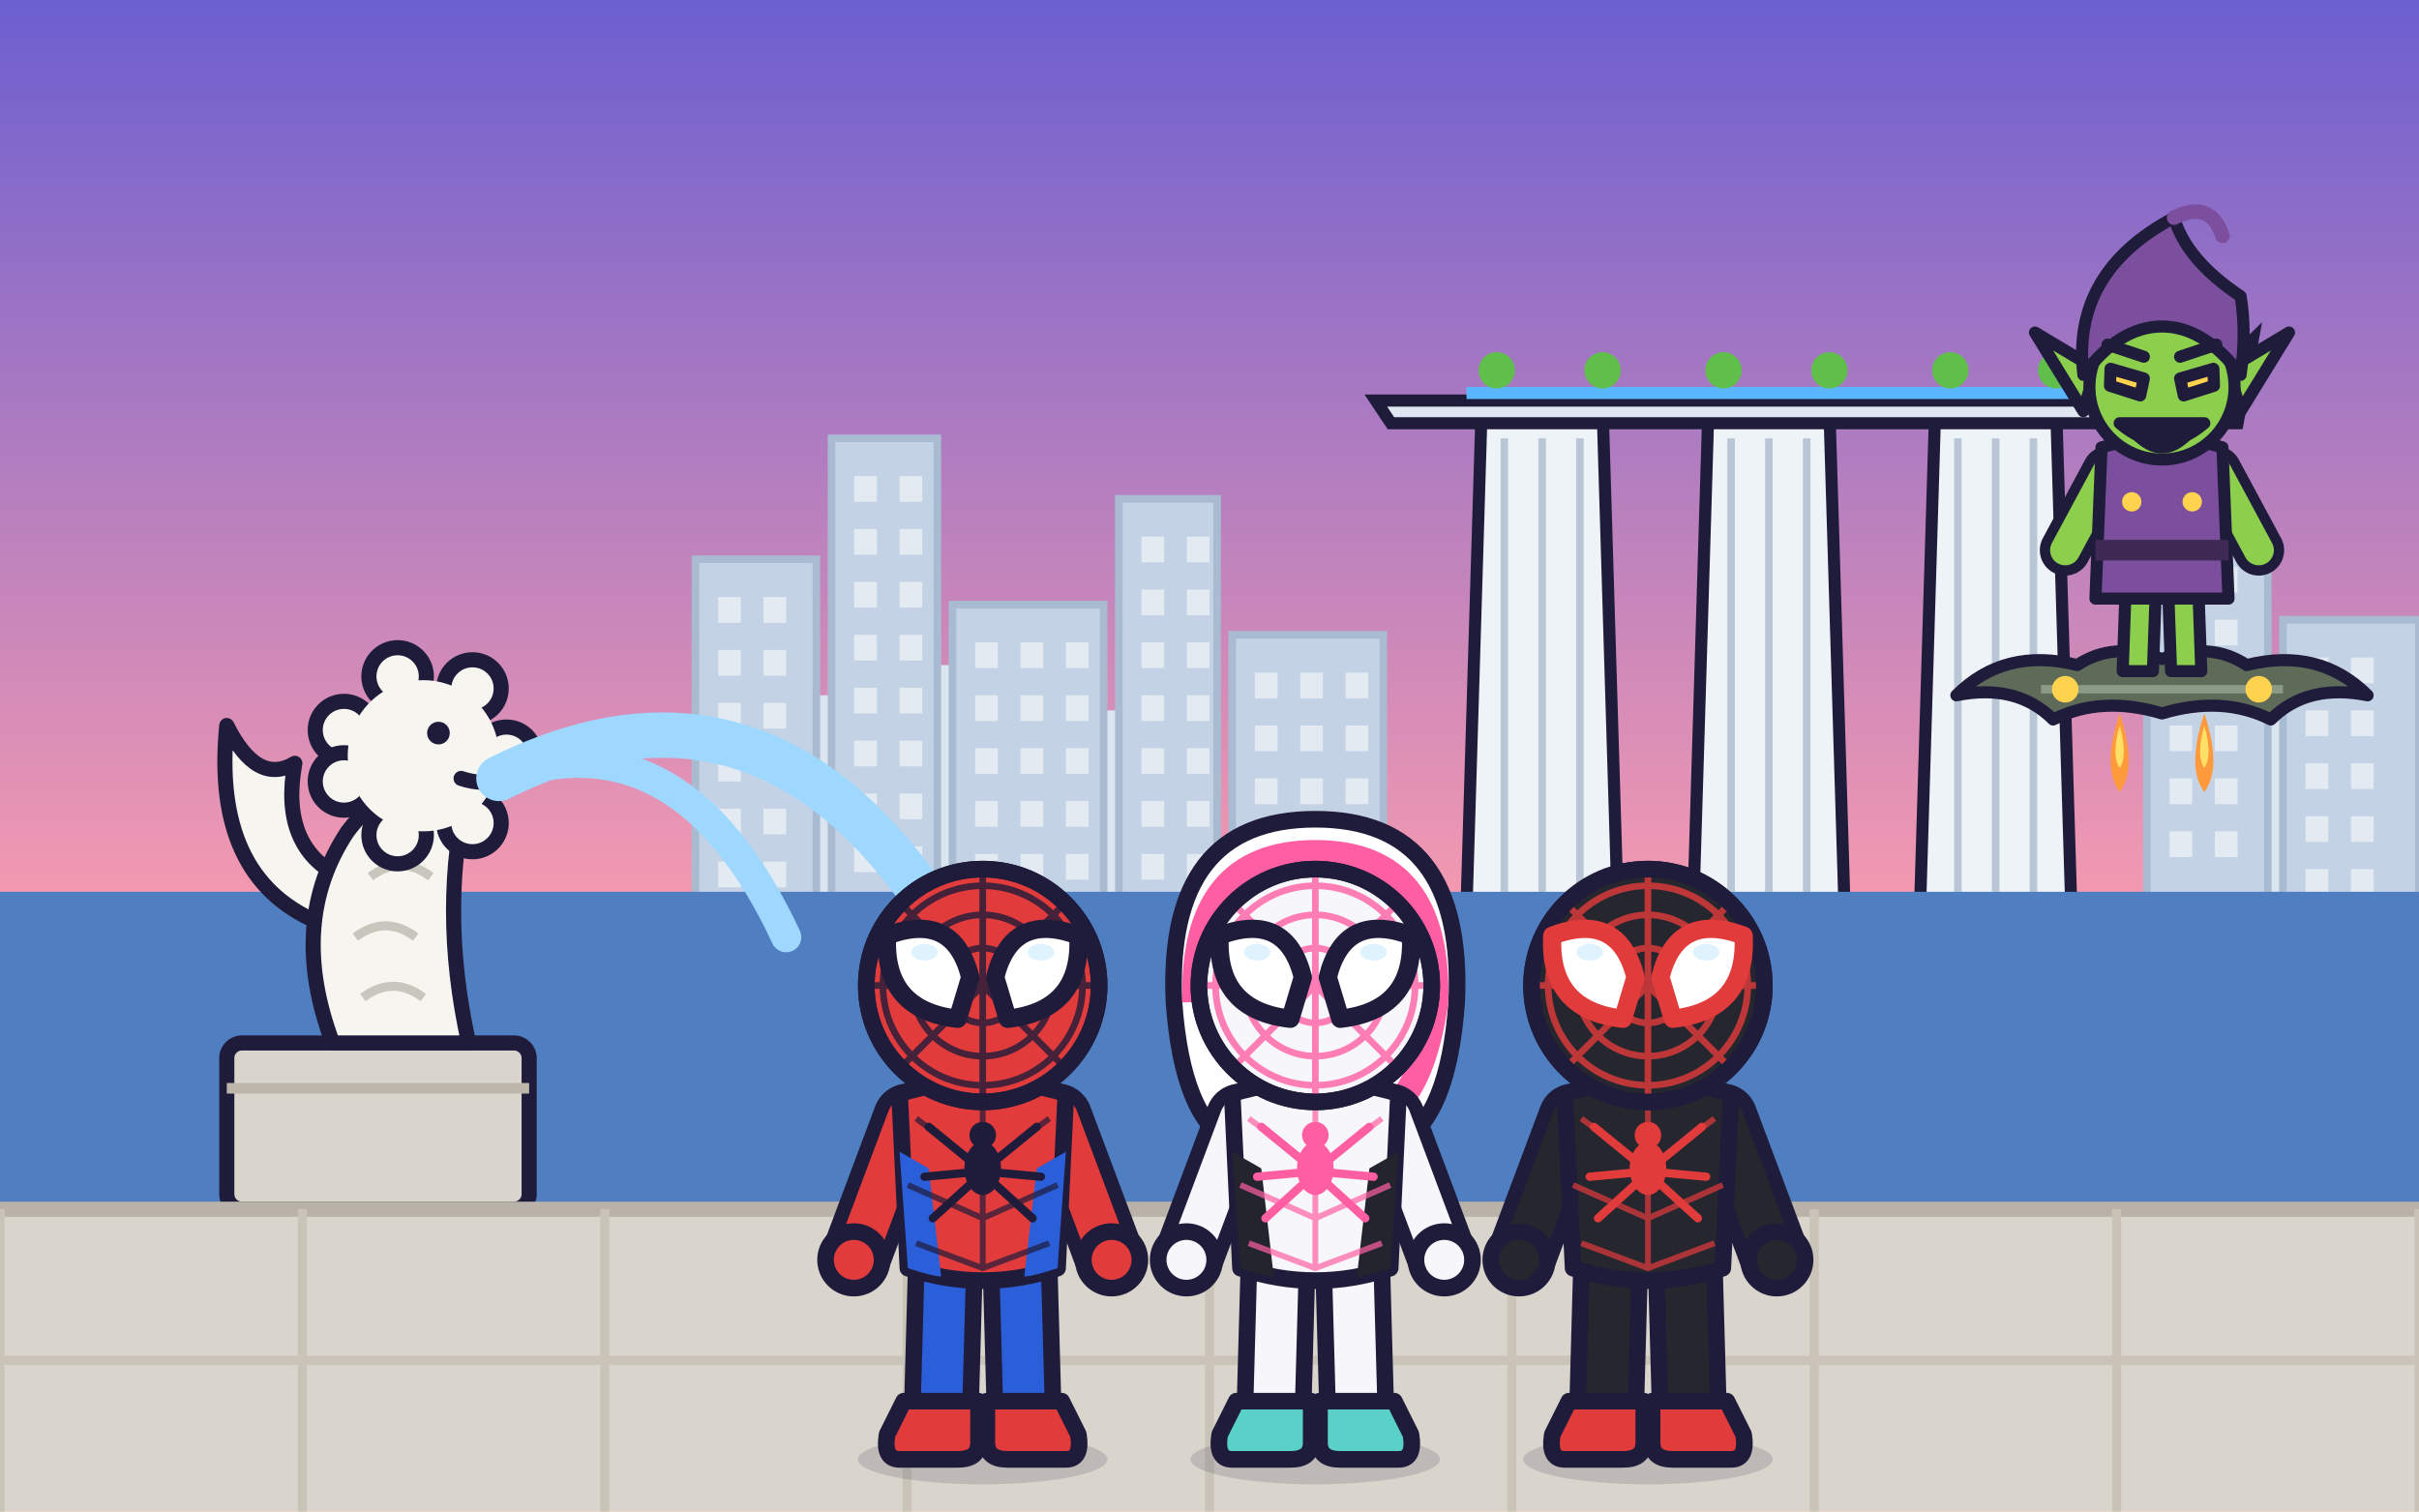
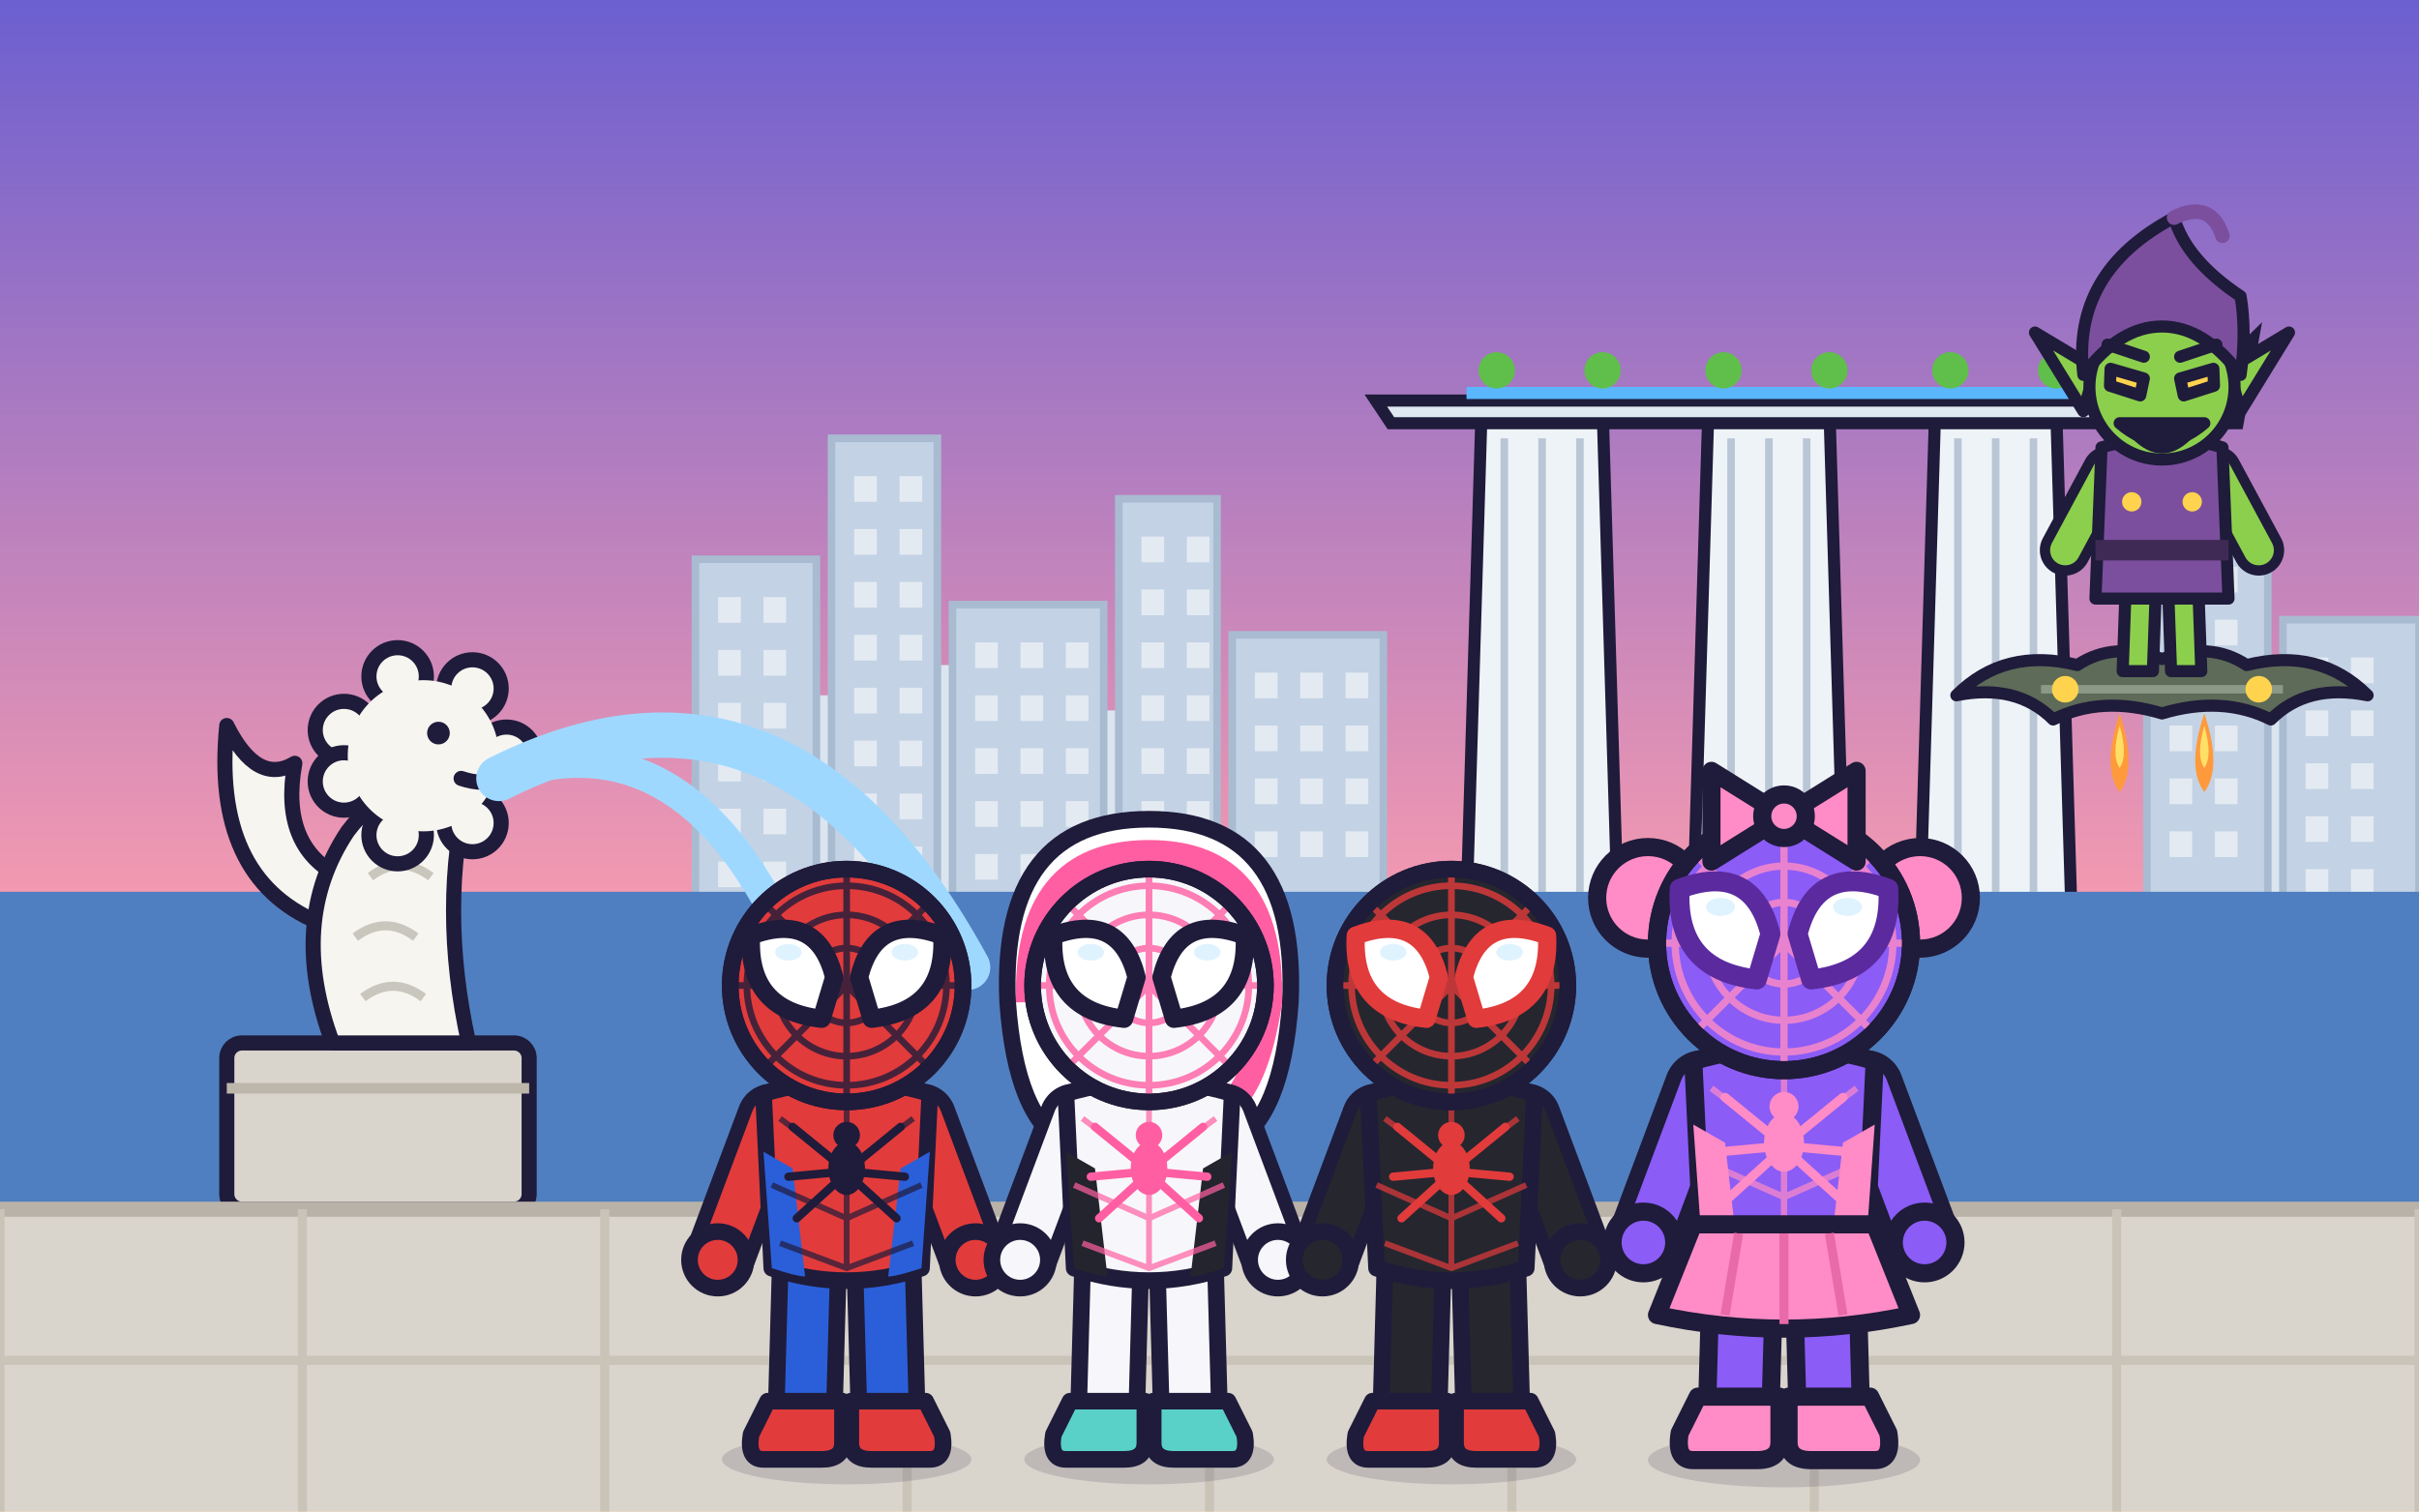
<svg xmlns="http://www.w3.org/2000/svg" viewBox="0 0 320 200" aria-hidden="true">
  <defs>
    <linearGradient id="c-dusk" x1="0" y1="0" x2="0" y2="1">
      <stop offset="0" stop-color="#6c5fd0" />
      <stop offset="0.6" stop-color="#f59ab0" />
      <stop offset="1" stop-color="#ffc98a" />
    </linearGradient>
  </defs>
  <rect width="320" height="200" fill="url(#c-dusk)" />
  <g class="skyline" data-cue="city">
    <rect x="96" y="92" width="14" height="28" fill="#dbe5f0" />
    <rect x="120" y="88" width="16" height="32" fill="#dbe5f0" />
    <rect x="140" y="94" width="12" height="26" fill="#dbe5f0" />
    <rect x="296" y="90" width="12" height="30" fill="#dbe5f0" />
    <rect x="92" y="74" width="16" height="46" fill="#c3d2e4" stroke="#a9bbd1" stroke-width="1" />
    <rect x="95" y="79" width="3" height="3.4" fill="#ffffff88" />
    <rect x="101" y="79" width="3" height="3.4" fill="#ffffff88" />
    <rect x="95" y="86" width="3" height="3.4" fill="#ffffff88" />
    <rect x="101" y="86" width="3" height="3.4" fill="#ffffff88" />
    <rect x="95" y="93" width="3" height="3.4" fill="#ffffff88" />
    <rect x="101" y="93" width="3" height="3.4" fill="#ffffff88" />
    <rect x="95" y="100" width="3" height="3.4" fill="#ffffff88" />
    <rect x="101" y="100" width="3" height="3.4" fill="#ffffff88" />
    <rect x="95" y="107" width="3" height="3.4" fill="#ffffff88" />
    <rect x="101" y="107" width="3" height="3.4" fill="#ffffff88" />
    <rect x="95" y="114" width="3" height="3.4" fill="#ffffff88" />
    <rect x="101" y="114" width="3" height="3.4" fill="#ffffff88" />
    <rect x="110" y="58" width="14" height="62" fill="#c3d2e4" stroke="#a9bbd1" stroke-width="1" />
    <rect x="113" y="63" width="3" height="3.4" fill="#ffffff88" />
    <rect x="119" y="63" width="3" height="3.4" fill="#ffffff88" />
    <rect x="113" y="70" width="3" height="3.4" fill="#ffffff88" />
    <rect x="119" y="70" width="3" height="3.4" fill="#ffffff88" />
    <rect x="113" y="77" width="3" height="3.4" fill="#ffffff88" />
    <rect x="119" y="77" width="3" height="3.4" fill="#ffffff88" />
    <rect x="113" y="84" width="3" height="3.4" fill="#ffffff88" />
    <rect x="119" y="84" width="3" height="3.4" fill="#ffffff88" />
    <rect x="113" y="91" width="3" height="3.4" fill="#ffffff88" />
    <rect x="119" y="91" width="3" height="3.4" fill="#ffffff88" />
    <rect x="113" y="98" width="3" height="3.4" fill="#ffffff88" />
    <rect x="119" y="98" width="3" height="3.4" fill="#ffffff88" />
    <rect x="113" y="105" width="3" height="3.4" fill="#ffffff88" />
    <rect x="119" y="105" width="3" height="3.4" fill="#ffffff88" />
    <rect x="113" y="112" width="3" height="3.4" fill="#ffffff88" />
    <rect x="119" y="112" width="3" height="3.4" fill="#ffffff88" />
    <rect x="126" y="80" width="20" height="40" fill="#c3d2e4" stroke="#a9bbd1" stroke-width="1" />
    <rect x="129" y="85" width="3" height="3.4" fill="#ffffff88" />
    <rect x="135" y="85" width="3" height="3.4" fill="#ffffff88" />
    <rect x="141" y="85" width="3" height="3.4" fill="#ffffff88" />
    <rect x="129" y="92" width="3" height="3.4" fill="#ffffff88" />
    <rect x="135" y="92" width="3" height="3.4" fill="#ffffff88" />
    <rect x="141" y="92" width="3" height="3.4" fill="#ffffff88" />
    <rect x="129" y="99" width="3" height="3.4" fill="#ffffff88" />
    <rect x="135" y="99" width="3" height="3.4" fill="#ffffff88" />
    <rect x="141" y="99" width="3" height="3.4" fill="#ffffff88" />
    <rect x="129" y="106" width="3" height="3.4" fill="#ffffff88" />
    <rect x="135" y="106" width="3" height="3.4" fill="#ffffff88" />
    <rect x="141" y="106" width="3" height="3.4" fill="#ffffff88" />
    <rect x="129" y="113" width="3" height="3.4" fill="#ffffff88" />
    <rect x="135" y="113" width="3" height="3.4" fill="#ffffff88" />
    <rect x="141" y="113" width="3" height="3.4" fill="#ffffff88" />
    <rect x="148" y="66" width="13" height="54" fill="#c3d2e4" stroke="#a9bbd1" stroke-width="1" />
    <rect x="151" y="71" width="3" height="3.4" fill="#ffffff88" />
    <rect x="157" y="71" width="3" height="3.4" fill="#ffffff88" />
    <rect x="151" y="78" width="3" height="3.4" fill="#ffffff88" />
    <rect x="157" y="78" width="3" height="3.4" fill="#ffffff88" />
    <rect x="151" y="85" width="3" height="3.4" fill="#ffffff88" />
    <rect x="157" y="85" width="3" height="3.4" fill="#ffffff88" />
    <rect x="151" y="92" width="3" height="3.4" fill="#ffffff88" />
    <rect x="157" y="92" width="3" height="3.4" fill="#ffffff88" />
    <rect x="151" y="99" width="3" height="3.4" fill="#ffffff88" />
    <rect x="157" y="99" width="3" height="3.4" fill="#ffffff88" />
    <rect x="151" y="106" width="3" height="3.4" fill="#ffffff88" />
    <rect x="157" y="106" width="3" height="3.4" fill="#ffffff88" />
    <rect x="151" y="113" width="3" height="3.4" fill="#ffffff88" />
    <rect x="157" y="113" width="3" height="3.4" fill="#ffffff88" />
    <rect x="163" y="84" width="20" height="36" fill="#c3d2e4" stroke="#a9bbd1" stroke-width="1" />
    <rect x="166" y="89" width="3" height="3.4" fill="#ffffff88" />
    <rect x="172" y="89" width="3" height="3.4" fill="#ffffff88" />
    <rect x="178" y="89" width="3" height="3.4" fill="#ffffff88" />
    <rect x="166" y="96" width="3" height="3.4" fill="#ffffff88" />
    <rect x="172" y="96" width="3" height="3.4" fill="#ffffff88" />
    <rect x="178" y="96" width="3" height="3.4" fill="#ffffff88" />
    <rect x="166" y="103" width="3" height="3.4" fill="#ffffff88" />
    <rect x="172" y="103" width="3" height="3.4" fill="#ffffff88" />
    <rect x="178" y="103" width="3" height="3.4" fill="#ffffff88" />
    <rect x="166" y="110" width="3" height="3.4" fill="#ffffff88" />
    <rect x="172" y="110" width="3" height="3.4" fill="#ffffff88" />
    <rect x="178" y="110" width="3" height="3.4" fill="#ffffff88" />
    <rect x="284" y="70" width="16" height="50" fill="#c3d2e4" stroke="#a9bbd1" stroke-width="1" />
    <rect x="287" y="75" width="3" height="3.4" fill="#ffffff88" />
    <rect x="293" y="75" width="3" height="3.4" fill="#ffffff88" />
    <rect x="287" y="82" width="3" height="3.4" fill="#ffffff88" />
    <rect x="293" y="82" width="3" height="3.4" fill="#ffffff88" />
    <rect x="287" y="89" width="3" height="3.4" fill="#ffffff88" />
    <rect x="293" y="89" width="3" height="3.4" fill="#ffffff88" />
    <rect x="287" y="96" width="3" height="3.4" fill="#ffffff88" />
    <rect x="293" y="96" width="3" height="3.4" fill="#ffffff88" />
    <rect x="287" y="103" width="3" height="3.4" fill="#ffffff88" />
    <rect x="293" y="103" width="3" height="3.4" fill="#ffffff88" />
    <rect x="287" y="110" width="3" height="3.4" fill="#ffffff88" />
    <rect x="293" y="110" width="3" height="3.4" fill="#ffffff88" />
    <rect x="302" y="82" width="18" height="38" fill="#c3d2e4" stroke="#a9bbd1" stroke-width="1" />
    <rect x="305" y="87" width="3" height="3.4" fill="#ffffff88" />
    <rect x="311" y="87" width="3" height="3.4" fill="#ffffff88" />
    <rect x="305" y="94" width="3" height="3.4" fill="#ffffff88" />
    <rect x="311" y="94" width="3" height="3.4" fill="#ffffff88" />
    <rect x="305" y="101" width="3" height="3.4" fill="#ffffff88" />
    <rect x="311" y="101" width="3" height="3.4" fill="#ffffff88" />
    <rect x="305" y="108" width="3" height="3.4" fill="#ffffff88" />
    <rect x="311" y="108" width="3" height="3.4" fill="#ffffff88" />
    <rect x="305" y="115" width="3" height="3.4" fill="#ffffff88" />
    <rect x="311" y="115" width="3" height="3.4" fill="#ffffff88" />
  </g>
  <g class="mbs" data-cue="mbs city" transform="translate(194 48) scale(1)">
    <path d="M0 72 2 6H18L20 72Z" fill="#eef3f8" stroke="#1f1b3a" stroke-width="1.6" />
    <path d="M5 10V70M10 10V70M15 10V70" stroke="#b8c6d6" stroke-width="1" opacity="1" />
    <path d="M30 72 32 6H48L50 72Z" fill="#eef3f8" stroke="#1f1b3a" stroke-width="1.6" />
    <path d="M35 10V70M40 10V70M45 10V70" stroke="#b8c6d6" stroke-width="1" opacity="1" />
    <path d="M60 72 62 6H78L80 72Z" fill="#eef3f8" stroke="#1f1b3a" stroke-width="1.6" />
    <path d="M65 10V70M70 10V70M75 10V70" stroke="#b8c6d6" stroke-width="1" opacity="1" />
    <path d="M-12 5H86Q98 3 104 -3L102 8H-10Z" fill="#dfe8f1" stroke="#1f1b3a" stroke-width="1.6" />
    <path d="M0 4H84" stroke="#59b6ff" stroke-width="1.6" />
    <circle cx="4" cy="1" r="2.4" fill="#5fbf4a" />
    <circle cx="18" cy="1" r="2.4" fill="#5fbf4a" />
    <circle cx="34" cy="1" r="2.4" fill="#5fbf4a" />
    <circle cx="48" cy="1" r="2.4" fill="#5fbf4a" />
    <circle cx="64" cy="1" r="2.4" fill="#5fbf4a" />
    <circle cx="78" cy="1" r="2.4" fill="#5fbf4a" />
  </g>
  <rect y="118" width="320" height="44" fill="#4f7fc0" />
  <g class="merlion" data-cue="merlion" data-fun="merlion">
    <rect x="30" y="138" width="40" height="22" rx="2" fill="#d9d4cc" stroke="#1f1b3a" stroke-width="2" stroke-linecap="round" stroke-linejoin="round" />
    <path d="M30 144H70" stroke="#bdb6aa" stroke-width="1.4" />
    <path d="M42 122Q28 116 30 96Q34 104 39 101Q37 112 45 116Z" fill="#f6f5f0" stroke="#1f1b3a" stroke-width="2" stroke-linecap="round" stroke-linejoin="round" />
    <path d="M44 138Q38 122 46 110Q52 102 62 104Q58 120 62 138Z" fill="#f6f5f0" stroke="#1f1b3a" stroke-width="2" stroke-linecap="round" stroke-linejoin="round" />
    <path d="M48 132q4-3 8 0M47 124q4-3 8 0M49 116q4-3 8 0" fill="none" stroke="#c9c6bd" stroke-width="1.2" />
    <circle cx="45.5" cy="96.6" r="3.8" fill="#f6f5f0" stroke="#1f1b3a" stroke-width="2" stroke-linecap="round" stroke-linejoin="round" />
    <circle cx="52.6" cy="89.5" r="3.8" fill="#f6f5f0" stroke="#1f1b3a" stroke-width="2" stroke-linecap="round" stroke-linejoin="round" />
    <circle cx="62.5" cy="91.1" r="3.8" fill="#f6f5f0" stroke="#1f1b3a" stroke-width="2" stroke-linecap="round" stroke-linejoin="round" />
    <circle cx="67.0" cy="100.0" r="3.8" fill="#f6f5f0" stroke="#1f1b3a" stroke-width="2" stroke-linecap="round" stroke-linejoin="round" />
    <circle cx="62.5" cy="108.9" r="3.8" fill="#f6f5f0" stroke="#1f1b3a" stroke-width="2" stroke-linecap="round" stroke-linejoin="round" />
    <circle cx="52.6" cy="110.5" r="3.8" fill="#f6f5f0" stroke="#1f1b3a" stroke-width="2" stroke-linecap="round" stroke-linejoin="round" />
    <circle cx="45.5" cy="103.4" r="3.8" fill="#f6f5f0" stroke="#1f1b3a" stroke-width="2" stroke-linecap="round" stroke-linejoin="round" />
    <circle cx="56" cy="100" r="10" fill="#f6f5f0" />
    <circle cx="58" cy="97" r="1.5" fill="#1f1b3a" />
    <path d="M61 103q3 1 5 0" stroke="#1f1b3a" stroke-width="2" stroke-linecap="round" stroke-linejoin="round" />
    <path class="spout" d="M66 103Q90 94 104 124" fill="none" stroke="#9fd8ff" stroke-width="4" stroke-linecap="round" />
    <path class="spout-big" d="M66 103Q104 84 128 128" fill="none" stroke="#9fd8ff" stroke-width="6" stroke-linecap="round" />
  </g>
  <rect y="160" width="320" height="40" fill="#d9d4cc" />
  <path d="M0 160H320" stroke="#b8b2a8" stroke-width="2" />
  <path d="M0 160V200" stroke="#c9c3b8" stroke-width="1.2" />
  <path d="M40 160V200" stroke="#c9c3b8" stroke-width="1.2" />
  <path d="M80 160V200" stroke="#c9c3b8" stroke-width="1.2" />
  <path d="M120 160V200" stroke="#c9c3b8" stroke-width="1.2" />
  <path d="M160 160V200" stroke="#c9c3b8" stroke-width="1.2" />
  <path d="M200 160V200" stroke="#c9c3b8" stroke-width="1.2" />
  <path d="M240 160V200" stroke="#c9c3b8" stroke-width="1.2" />
  <path d="M280 160V200" stroke="#c9c3b8" stroke-width="1.2" />
  <path d="M320 160V200" stroke="#c9c3b8" stroke-width="1.2" />
  <path d="M0 180H320" stroke="#c9c3b8" stroke-width="1.2" />
-   <g transform="translate(130 192) scale(1.1)">
+   <g transform="translate(112 192) scale(1.1)">
    <ellipse cx="0" cy="1" rx="15" ry="3" fill="#1f1b3a" opacity=".15" />
    <path d="M-8 -22L-8.5 -4H-1.5L-1 -22ZM1 -22 1.5 -4H8.5L8 -22Z" fill="#2b5fd9" stroke="#1f1b3a" stroke-width="2" stroke-linecap="round" stroke-linejoin="round" />
    <path d="M-9.5 -6H-.5V-1Q-.5 1 -3 1H-10Q-12 1 -11.5 -2Z" fill="#e23b3b" stroke="#1f1b3a" stroke-width="2" stroke-linecap="round" stroke-linejoin="round" />
    <path d="M9.5 -6H.5V-1Q.5 1 3 1H10Q12 1 11.5 -2Z" fill="#e23b3b" stroke="#1f1b3a" stroke-width="2" stroke-linecap="round" stroke-linejoin="round" />
    <g class="arm arm-l">
      <path d="M-9 -40L-15 -24" stroke="#1f1b3a" stroke-width="8.4" stroke-linecap="round" />
      <path d="M-9 -40L-15 -24" stroke="#e23b3b" stroke-width="5" stroke-linecap="round" />
      <circle cx="-15.5" cy="-23" r="3.4" fill="#e23b3b" stroke="#1f1b3a" stroke-width="2" stroke-linecap="round" stroke-linejoin="round" />
    </g>
    <g class="arm arm-r">
      <path d="M9 -40L15 -24" stroke="#1f1b3a" stroke-width="8.4" stroke-linecap="round" />
      <path d="M9 -40L15 -24" stroke="#e23b3b" stroke-width="5" stroke-linecap="round" />
      <circle cx="15.5" cy="-23" r="3.4" fill="#e23b3b" stroke="#1f1b3a" stroke-width="2" stroke-linecap="round" stroke-linejoin="round" />
    </g>
    <path d="M-10 -43Q0 -46 10 -43L9 -22Q0 -19 -9 -22Z" fill="#e23b3b" stroke="#1f1b3a" stroke-width="2" stroke-linecap="round" stroke-linejoin="round" />
    <path d="M-10 -36 -9 -22Q-6 -21 -5 -21L-6.5 -34ZM10 -36 9 -22Q6 -21 5 -21L6.5 -34Z" fill="#2b5fd9" />
    <g stroke="#1f1b3a" stroke-width=".7" fill="none" opacity=".7">
      <path d="M0 -42V-22M-8 -40l8 6 8-6M-9 -32l9 4 9-4M-8 -25l8 3 8-3" />
    </g>
    <ellipse cx="0" cy="-34" rx="2.2" ry="3.2" fill="#1f1b3a" />
    <circle cx="0" cy="-38" r="1.6" fill="#1f1b3a" />
    <path d="M-1.6 -35-6.5 -39M-1.6 -33.5-7 -33M-1.6 -32-6 -28M1.6 -35 6.5 -39M1.6 -33.5 7 -33M1.6 -32 6 -28" stroke="#1f1b3a" stroke-width="1" stroke-linecap="round" />
    <g class="hero-head">
      <circle cx="0" cy="-56" r="14" fill="#e23b3b" stroke="#1f1b3a" stroke-width="2" stroke-linecap="round" stroke-linejoin="round" />
      <g stroke="#1f1b3a" stroke-width=".8" fill="none" opacity=".8">
        <path d="M0 -56L13.4 -56.0" />
        <path d="M0 -56L9.5 -46.5" />
        <path d="M0 -56L0.0 -42.6" />
        <path d="M0 -56L-9.5 -46.5" />
        <path d="M0 -56L-13.4 -56.0" />
        <path d="M0 -56L-9.5 -65.5" />
        <path d="M0 -56L-0.0 -69.4" />
        <path d="M0 -56L9.5 -65.5" />
        <circle cx="0" cy="-56" r="4.5" />
        <circle cx="0" cy="-56" r="8.5" />
        <circle cx="0" cy="-56" r="12" />
      </g>
      <circle cx="0" cy="-56" r="14" fill="none" stroke="#1f1b3a" stroke-width="2" stroke-linecap="round" stroke-linejoin="round" />
      <g class="lenses">
        <path d="M-1.5 -57Q-3.5 -65 -11.5 -62Q-12 -53 -3 -52Z" fill="#fff" stroke="#1f1b3a" stroke-width="2.2" stroke-linejoin="round" />
        <path d="M1.5 -57Q3.5 -65 11.5 -62Q12 -53 3 -52Z" fill="#fff" stroke="#1f1b3a" stroke-width="2.2" stroke-linejoin="round" />
        <ellipse cx="-7" cy="-60" rx="1.6" ry="1" fill="#dff3ff" />
        <ellipse cx="7" cy="-60" rx="1.6" ry="1" fill="#dff3ff" />
      </g>
    </g>
  </g>
-   <g transform="translate(174 192) scale(1.1)">
+   <g transform="translate(152 192) scale(1.1)">
    <ellipse cx="0" cy="1" rx="15" ry="3" fill="#1f1b3a" opacity=".15" />
    <path d="M-17 -54Q-18 -76 0 -76Q18 -76 17 -54Q16 -40 10 -37H-10Q-16 -40 -17 -54Z" fill="#fff" stroke="#1f1b3a" stroke-width="2" stroke-linecap="round" stroke-linejoin="round" />
    <path d="M-14.5 -54Q-15 -72 0 -72Q15 -72 14.5 -54Q13 -44 9 -41" fill="none" stroke="#ff5fa2" stroke-width="3" />
    <path d="M-8 -22L-8.5 -4H-1.5L-1 -22ZM1 -22 1.5 -4H8.5L8 -22Z" fill="#f7f7fb" stroke="#1f1b3a" stroke-width="2" stroke-linecap="round" stroke-linejoin="round" />
    <path d="M-9.5 -6H-.5V-1Q-.5 1 -3 1H-10Q-12 1 -11.5 -2Z" fill="#5ad1c8" stroke="#1f1b3a" stroke-width="2" stroke-linecap="round" stroke-linejoin="round" />
    <path d="M9.5 -6H.5V-1Q.5 1 3 1H10Q12 1 11.5 -2Z" fill="#5ad1c8" stroke="#1f1b3a" stroke-width="2" stroke-linecap="round" stroke-linejoin="round" />
    <g class="arm arm-l">
      <path d="M-9 -40L-15 -24" stroke="#1f1b3a" stroke-width="8.4" stroke-linecap="round" />
      <path d="M-9 -40L-15 -24" stroke="#f7f7fb" stroke-width="5" stroke-linecap="round" />
      <circle cx="-15.5" cy="-23" r="3.4" fill="#f7f7fb" stroke="#1f1b3a" stroke-width="2" stroke-linecap="round" stroke-linejoin="round" />
    </g>
    <g class="arm arm-r">
      <path d="M9 -40L15 -24" stroke="#1f1b3a" stroke-width="8.4" stroke-linecap="round" />
      <path d="M9 -40L15 -24" stroke="#f7f7fb" stroke-width="5" stroke-linecap="round" />
      <circle cx="15.5" cy="-23" r="3.4" fill="#f7f7fb" stroke="#1f1b3a" stroke-width="2" stroke-linecap="round" stroke-linejoin="round" />
    </g>
    <path d="M-10 -43Q0 -46 10 -43L9 -22Q0 -19 -9 -22Z" fill="#f7f7fb" stroke="#1f1b3a" stroke-width="2" stroke-linecap="round" stroke-linejoin="round" />
    <path d="M-10 -36 -9 -22Q-6 -21 -5 -21L-6.5 -34ZM10 -36 9 -22Q6 -21 5 -21L6.5 -34Z" fill="#24242e" />
    <g stroke="#ff5fa2" stroke-width=".7" fill="none" opacity=".7">
      <path d="M0 -42V-22M-8 -40l8 6 8-6M-9 -32l9 4 9-4M-8 -25l8 3 8-3" />
    </g>
    <ellipse cx="0" cy="-34" rx="2.2" ry="3.2" fill="#ff5fa2" />
    <circle cx="0" cy="-38" r="1.6" fill="#ff5fa2" />
    <path d="M-1.6 -35-6.5 -39M-1.6 -33.5-7 -33M-1.6 -32-6 -28M1.6 -35 6.5 -39M1.6 -33.5 7 -33M1.6 -32 6 -28" stroke="#ff5fa2" stroke-width="1" stroke-linecap="round" />
    <g class="hero-head">
      <circle cx="0" cy="-56" r="14" fill="#f7f7fb" stroke="#1f1b3a" stroke-width="2" stroke-linecap="round" stroke-linejoin="round" />
      <g stroke="#ff5fa2" stroke-width=".8" fill="none" opacity=".8">
        <path d="M0 -56L13.4 -56.0" />
        <path d="M0 -56L9.5 -46.5" />
        <path d="M0 -56L0.0 -42.6" />
        <path d="M0 -56L-9.5 -46.5" />
        <path d="M0 -56L-13.4 -56.0" />
        <path d="M0 -56L-9.5 -65.5" />
        <path d="M0 -56L-0.0 -69.4" />
        <path d="M0 -56L9.5 -65.5" />
        <circle cx="0" cy="-56" r="4.5" />
        <circle cx="0" cy="-56" r="8.5" />
        <circle cx="0" cy="-56" r="12" />
      </g>
      <circle cx="0" cy="-56" r="14" fill="none" stroke="#1f1b3a" stroke-width="2" stroke-linecap="round" stroke-linejoin="round" />
      <g class="lenses">
        <path d="M-1.5 -57Q-3.5 -65 -11.5 -62Q-12 -53 -3 -52Z" fill="#fff" stroke="#1f1b3a" stroke-width="2.2" stroke-linejoin="round" />
        <path d="M1.5 -57Q3.5 -65 11.5 -62Q12 -53 3 -52Z" fill="#fff" stroke="#1f1b3a" stroke-width="2.2" stroke-linejoin="round" />
        <ellipse cx="-7" cy="-60" rx="1.6" ry="1" fill="#dff3ff" />
        <ellipse cx="7" cy="-60" rx="1.6" ry="1" fill="#dff3ff" />
      </g>
    </g>
  </g>
-   <g transform="translate(218 192) scale(1.1)">
+   <g transform="translate(192 192) scale(1.1)">
    <ellipse cx="0" cy="1" rx="15" ry="3" fill="#1f1b3a" opacity=".15" />
    <path d="M-8 -22L-8.5 -4H-1.5L-1 -22ZM1 -22 1.5 -4H8.5L8 -22Z" fill="#26262f" stroke="#1f1b3a" stroke-width="2" stroke-linecap="round" stroke-linejoin="round" />
    <path d="M-9.5 -6H-.5V-1Q-.5 1 -3 1H-10Q-12 1 -11.5 -2Z" fill="#e23b3b" stroke="#1f1b3a" stroke-width="2" stroke-linecap="round" stroke-linejoin="round" />
    <path d="M9.5 -6H.5V-1Q.5 1 3 1H10Q12 1 11.5 -2Z" fill="#e23b3b" stroke="#1f1b3a" stroke-width="2" stroke-linecap="round" stroke-linejoin="round" />
    <g class="arm arm-l">
      <path d="M-9 -40L-15 -24" stroke="#1f1b3a" stroke-width="8.4" stroke-linecap="round" />
      <path d="M-9 -40L-15 -24" stroke="#26262f" stroke-width="5" stroke-linecap="round" />
      <circle cx="-15.5" cy="-23" r="3.4" fill="#26262f" stroke="#1f1b3a" stroke-width="2" stroke-linecap="round" stroke-linejoin="round" />
    </g>
    <g class="arm arm-r">
      <path d="M9 -40L15 -24" stroke="#1f1b3a" stroke-width="8.4" stroke-linecap="round" />
      <path d="M9 -40L15 -24" stroke="#26262f" stroke-width="5" stroke-linecap="round" />
      <circle cx="15.5" cy="-23" r="3.4" fill="#26262f" stroke="#1f1b3a" stroke-width="2" stroke-linecap="round" stroke-linejoin="round" />
    </g>
    <path d="M-10 -43Q0 -46 10 -43L9 -22Q0 -19 -9 -22Z" fill="#26262f" stroke="#1f1b3a" stroke-width="2" stroke-linecap="round" stroke-linejoin="round" />
    <g stroke="#e23b3b" stroke-width=".7" fill="none" opacity=".7">
      <path d="M0 -42V-22M-8 -40l8 6 8-6M-9 -32l9 4 9-4M-8 -25l8 3 8-3" />
    </g>
    <ellipse cx="0" cy="-34" rx="2.2" ry="3.2" fill="#e23b3b" />
    <circle cx="0" cy="-38" r="1.6" fill="#e23b3b" />
    <path d="M-1.6 -35-6.5 -39M-1.6 -33.5-7 -33M-1.6 -32-6 -28M1.6 -35 6.5 -39M1.6 -33.5 7 -33M1.6 -32 6 -28" stroke="#e23b3b" stroke-width="1" stroke-linecap="round" />
    <g class="hero-head">
      <circle cx="0" cy="-56" r="14" fill="#26262f" stroke="#1f1b3a" stroke-width="2" stroke-linecap="round" stroke-linejoin="round" />
      <g stroke="#e23b3b" stroke-width=".8" fill="none" opacity=".8">
        <path d="M0 -56L13.4 -56.0" />
        <path d="M0 -56L9.5 -46.5" />
        <path d="M0 -56L0.0 -42.6" />
        <path d="M0 -56L-9.5 -46.5" />
        <path d="M0 -56L-13.4 -56.0" />
        <path d="M0 -56L-9.5 -65.5" />
        <path d="M0 -56L-0.0 -69.4" />
        <path d="M0 -56L9.5 -65.5" />
        <circle cx="0" cy="-56" r="4.5" />
        <circle cx="0" cy="-56" r="8.5" />
        <circle cx="0" cy="-56" r="12" />
      </g>
      <circle cx="0" cy="-56" r="14" fill="none" stroke="#1f1b3a" stroke-width="2" stroke-linecap="round" stroke-linejoin="round" />
      <g class="lenses">
        <path d="M-1.5 -57Q-3.5 -65 -11.5 -62Q-12 -53 -3 -52Z" fill="#fff" stroke="#e23b3b" stroke-width="2.2" stroke-linejoin="round" />
        <path d="M1.5 -57Q3.5 -65 11.5 -62Q12 -53 3 -52Z" fill="#fff" stroke="#e23b3b" stroke-width="2.2" stroke-linejoin="round" />
        <ellipse cx="-7" cy="-60" rx="1.6" ry="1" fill="#dff3ff" />
        <ellipse cx="7" cy="-60" rx="1.6" ry="1" fill="#dff3ff" />
      </g>
    </g>
  </g>
+   <g transform="translate(236 192) scale(1.2)">
+     <ellipse cx="0" cy="1" rx="15" ry="3" fill="#1f1b3a" opacity=".15" />
+     <circle cx="-15" cy="-61" r="5.6" fill="#ff8cc6" stroke="#1f1b3a" stroke-width="2" stroke-linecap="round" stroke-linejoin="round" />
+     <circle cx="15" cy="-61" r="5.6" fill="#ff8cc6" stroke="#1f1b3a" stroke-width="2" stroke-linecap="round" stroke-linejoin="round" />
+     <path d="M-8 -22L-8.5 -4H-1.5L-1 -22ZM1 -22 1.5 -4H8.5L8 -22Z" fill="#8b5cf6" stroke="#1f1b3a" stroke-width="2" stroke-linecap="round" stroke-linejoin="round" />
+     <path d="M-9.5 -6H-.5V-1Q-.5 1 -3 1H-10Q-12 1 -11.5 -2Z" fill="#ff8cc6" stroke="#1f1b3a" stroke-width="2" stroke-linecap="round" stroke-linejoin="round" />
+     <path d="M9.5 -6H.5V-1Q.5 1 3 1H10Q12 1 11.5 -2Z" fill="#ff8cc6" stroke="#1f1b3a" stroke-width="2" stroke-linecap="round" stroke-linejoin="round" />
+     <g class="arm arm-l">
+       <path d="M-9 -40L-15 -24" stroke="#1f1b3a" stroke-width="8.4" stroke-linecap="round" />
+       <path d="M-9 -40L-15 -24" stroke="#8b5cf6" stroke-width="5" stroke-linecap="round" />
+       <circle cx="-15.5" cy="-23" r="3.4" fill="#8b5cf6" stroke="#1f1b3a" stroke-width="2" stroke-linecap="round" stroke-linejoin="round" />
+     </g>
+     <g class="arm arm-r">
+       <path d="M9 -40L15 -24" stroke="#1f1b3a" stroke-width="8.4" stroke-linecap="round" />
+       <path d="M9 -40L15 -24" stroke="#8b5cf6" stroke-width="5" stroke-linecap="round" />
+       <circle cx="15.5" cy="-23" r="3.4" fill="#8b5cf6" stroke="#1f1b3a" stroke-width="2" stroke-linecap="round" stroke-linejoin="round" />
+     </g>
+     <path d="M-10 -43Q0 -46 10 -43L9 -22Q0 -19 -9 -22Z" fill="#8b5cf6" stroke="#1f1b3a" stroke-width="2" stroke-linecap="round" stroke-linejoin="round" />
+     <path d="M-10 -36 -9 -22Q-6 -21 -5 -21L-6.5 -34ZM10 -36 9 -22Q6 -21 5 -21L6.5 -34Z" fill="#ff8cc6" />
+     <g stroke="#ff8cc6" stroke-width=".7" fill="none" opacity=".7">
+       <path d="M0 -42V-22M-8 -40l8 6 8-6M-9 -32l9 4 9-4M-8 -25l8 3 8-3" />
+     </g>
+     <ellipse cx="0" cy="-34" rx="2.2" ry="3.2" fill="#ff8cc6" />
+     <circle cx="0" cy="-38" r="1.6" fill="#ff8cc6" />
+     <path d="M-1.6 -35-6.5 -39M-1.6 -33.5-7 -33M-1.6 -32-6 -28M1.6 -35 6.5 -39M1.6 -33.5 7 -33M1.6 -32 6 -28" stroke="#ff8cc6" stroke-width="1" stroke-linecap="round" />
+     <path d="M-10 -25H10L14 -15Q0 -12 -14 -15Z" fill="#ff8cc6" stroke="#1f1b3a" stroke-width="2" stroke-linecap="round" stroke-linejoin="round" />
+     <path d="M-5 -24-6.5 -15M0 -24V-14M5 -24 6.5 -15" stroke="#e86aa8" stroke-width="1" />
+     <g class="hero-head">
+       <circle cx="0" cy="-56" r="14" fill="#8b5cf6" stroke="#1f1b3a" stroke-width="2" stroke-linecap="round" stroke-linejoin="round" />
+       <g stroke="#ff8cc6" stroke-width=".8" fill="none" opacity=".8">
+         <path d="M0 -56L13.4 -56.0" />
+         <path d="M0 -56L9.5 -46.5" />
+         <path d="M0 -56L0.0 -42.6" />
+         <path d="M0 -56L-9.5 -46.5" />
+         <path d="M0 -56L-13.4 -56.0" />
+         <path d="M0 -56L-9.5 -65.5" />
+         <path d="M0 -56L-0.0 -69.4" />
+         <path d="M0 -56L9.5 -65.5" />
+         <circle cx="0" cy="-56" r="4.5" />
+         <circle cx="0" cy="-56" r="8.5" />
+         <circle cx="0" cy="-56" r="12" />
+       </g>
+       <circle cx="0" cy="-56" r="14" fill="none" stroke="#1f1b3a" stroke-width="2" stroke-linecap="round" stroke-linejoin="round" />
+       <g class="lenses">
+         <path d="M-1.5 -57Q-3.5 -65 -11.5 -62Q-12 -53 -3 -52Z" fill="#fff" stroke="#5b2a9e" stroke-width="2.2" stroke-linejoin="round" />
+         <path d="M1.5 -57Q3.5 -65 11.5 -62Q12 -53 3 -52Z" fill="#fff" stroke="#5b2a9e" stroke-width="2.2" stroke-linejoin="round" />
+         <ellipse cx="-7" cy="-60" rx="1.6" ry="1" fill="#dff3ff" />
+         <ellipse cx="7" cy="-60" rx="1.6" ry="1" fill="#dff3ff" />
+       </g>
+       <path d="M0 -70-8 -75V-65ZM0 -70 8 -75V-65Z" fill="#ff8cc6" stroke="#1f1b3a" stroke-width="2" stroke-linecap="round" stroke-linejoin="round" />
+       <circle cx="0" cy="-70" r="2.4" fill="#ff8cc6" stroke="#1f1b3a" stroke-width="2" stroke-linecap="round" stroke-linejoin="round" />
+     </g>
+   </g>
  <g transform="translate(286 92) scale(.8)">
    <path d="M-34 0Q-26 -8 -14 -5Q-8 -9 0 -6Q8 -9 14 -5Q26 -8 34 0Q24 -2 18 4Q10 0 0 3Q-10 0 -18 4Q-24 -2 -34 0Z" fill="#5d6b58" stroke="#1f1b3a" stroke-width="2" stroke-linecap="round" stroke-linejoin="round" />
    <path d="M-20 -1h40" stroke="#8b9a86" stroke-width="1.4" />
    <circle cx="-16" cy="-1" r="2.2" fill="#ffd34d" />
    <circle cx="16" cy="-1" r="2.2" fill="#ffd34d" />
    <g class="jets">
      <path d="M-7 3q-3 9 0 13q3-4 0-13zM7 3q-3 9 0 13q3-4 0-13z" fill="#ff9a3c" />
      <path d="M-7 5q-1.4 5 0 7q1.4-2 0-7zM7 5q-1.4 5 0 7q1.4-2 0-7z" fill="#ffe066" />
    </g>
    <path d="M-6 -18-6.5 -4H-1.5L-1 -18ZM1 -18 1.5 -4H6.5L6 -18Z" fill="#8ccf4d" stroke="#1f1b3a" stroke-width="2" stroke-linecap="round" stroke-linejoin="round" />
    <path d="M-9 -37L-16 -24" stroke="#1f1b3a" stroke-width="8.4" stroke-linecap="round" />
    <path d="M-9 -37L-16 -24" stroke="#8ccf4d" stroke-width="5" stroke-linecap="round" />
    <path d="M9 -37L16 -24" stroke="#1f1b3a" stroke-width="8.4" stroke-linecap="round" />
    <path d="M9 -37L16 -24" stroke="#8ccf4d" stroke-width="5" stroke-linecap="round" />
    <path d="M-10 -41Q0 -44 10 -41L11 -16H-11Z" fill="#7b4f9e" stroke="#1f1b3a" stroke-width="2" stroke-linecap="round" stroke-linejoin="round" />
    <path d="M-11 -24H11" stroke="#3f2a55" stroke-width="3.4" />
    <circle cx="-5" cy="-32" r="1.6" fill="#ffd34d" />
    <circle cx="5" cy="-32" r="1.6" fill="#ffd34d" />
    <path d="M-11 -54-21 -60-13 -47ZM11 -54 21 -60 13 -47Z" fill="#8ccf4d" stroke="#1f1b3a" stroke-width="2" stroke-linecap="round" stroke-linejoin="round" />
    <circle cx="0" cy="-51" r="12" fill="#8ccf4d" stroke="#1f1b3a" stroke-width="2" stroke-linecap="round" stroke-linejoin="round" />
    <path d="M-13 -53Q-15 -70 2 -79Q4 -72 13 -66Q14 -60 13 -53Q7 -61 0 -61Q-7 -61 -13 -53Z" fill="#7b4f9e" stroke="#1f1b3a" stroke-width="2" stroke-linecap="round" stroke-linejoin="round" />
    <path d="M2 -79Q8 -82 10 -76" fill="none" stroke="#7b4f9e" stroke-width="2.4" stroke-linecap="round" />
    <g class="blink">
      <path d="M-8.5 -54l5.5 1.6-.6 2.8-5-1.6zM8.5 -54l-5.5 1.6.6 2.8 5-1.6z" fill="#ffd34d" stroke="#1f1b3a" stroke-width="2" stroke-linecap="round" stroke-linejoin="round" />
    </g>
    <path d="M-9 -58l6 2M9 -58l-6 2" stroke="#1f1b3a" stroke-width="2" stroke-linecap="round" stroke-linejoin="round" />
    <path class="goblin-mouth" d="M-7 -45Q0 -39 7 -45Z" fill="#fff" stroke="#1f1b3a" stroke-width="2" stroke-linecap="round" stroke-linejoin="round" />
    <path d="M-3.5 -44.6v1.8M0 -44v2.2M3.5 -44.6v1.8" stroke="#1f1b3a" stroke-width=".8" />
    <path class="goblin-talk" d="M-7 -45Q0 -35 7 -45Z" fill="#1f1b3a" />
    <g class="wrap" opacity="0">
      <path d="M-15 -44 15 -18M15 -44-15 -18M-15 -31H15M-13 -62 13 -38M13 -62-13 -38" stroke="#fff" stroke-width="2.2" stroke-linecap="round" />
    </g>
  </g>
</svg>
